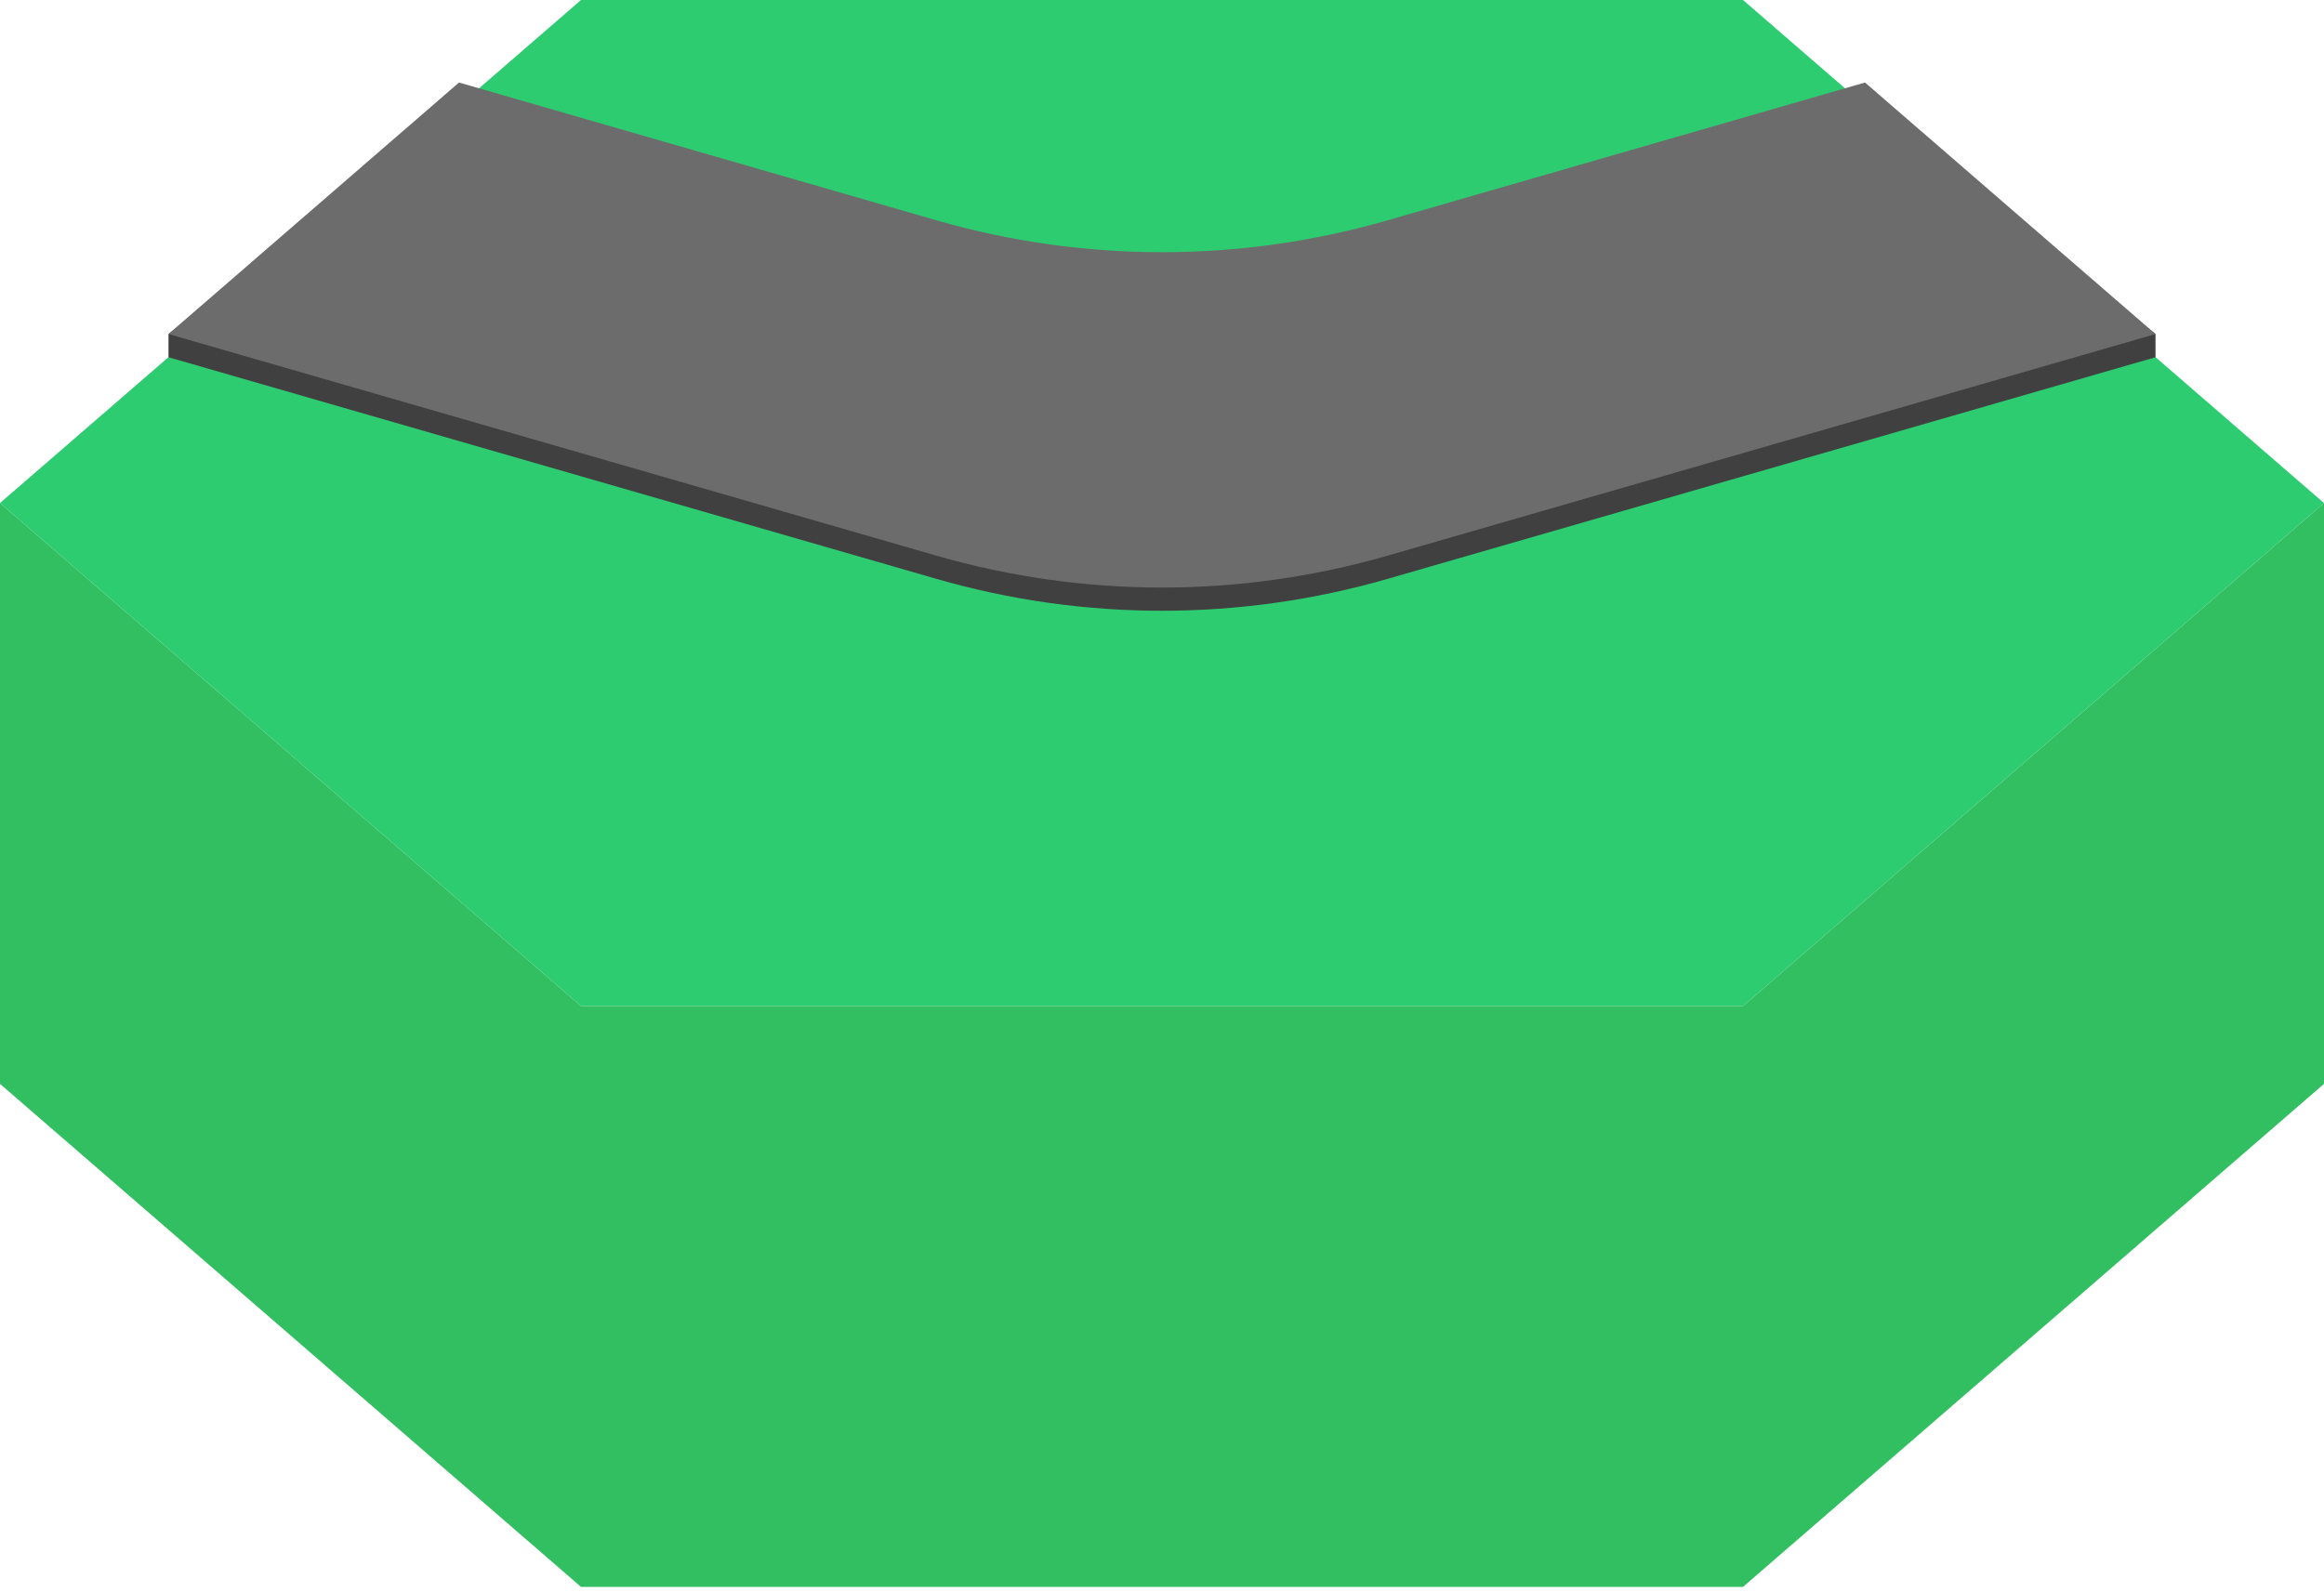
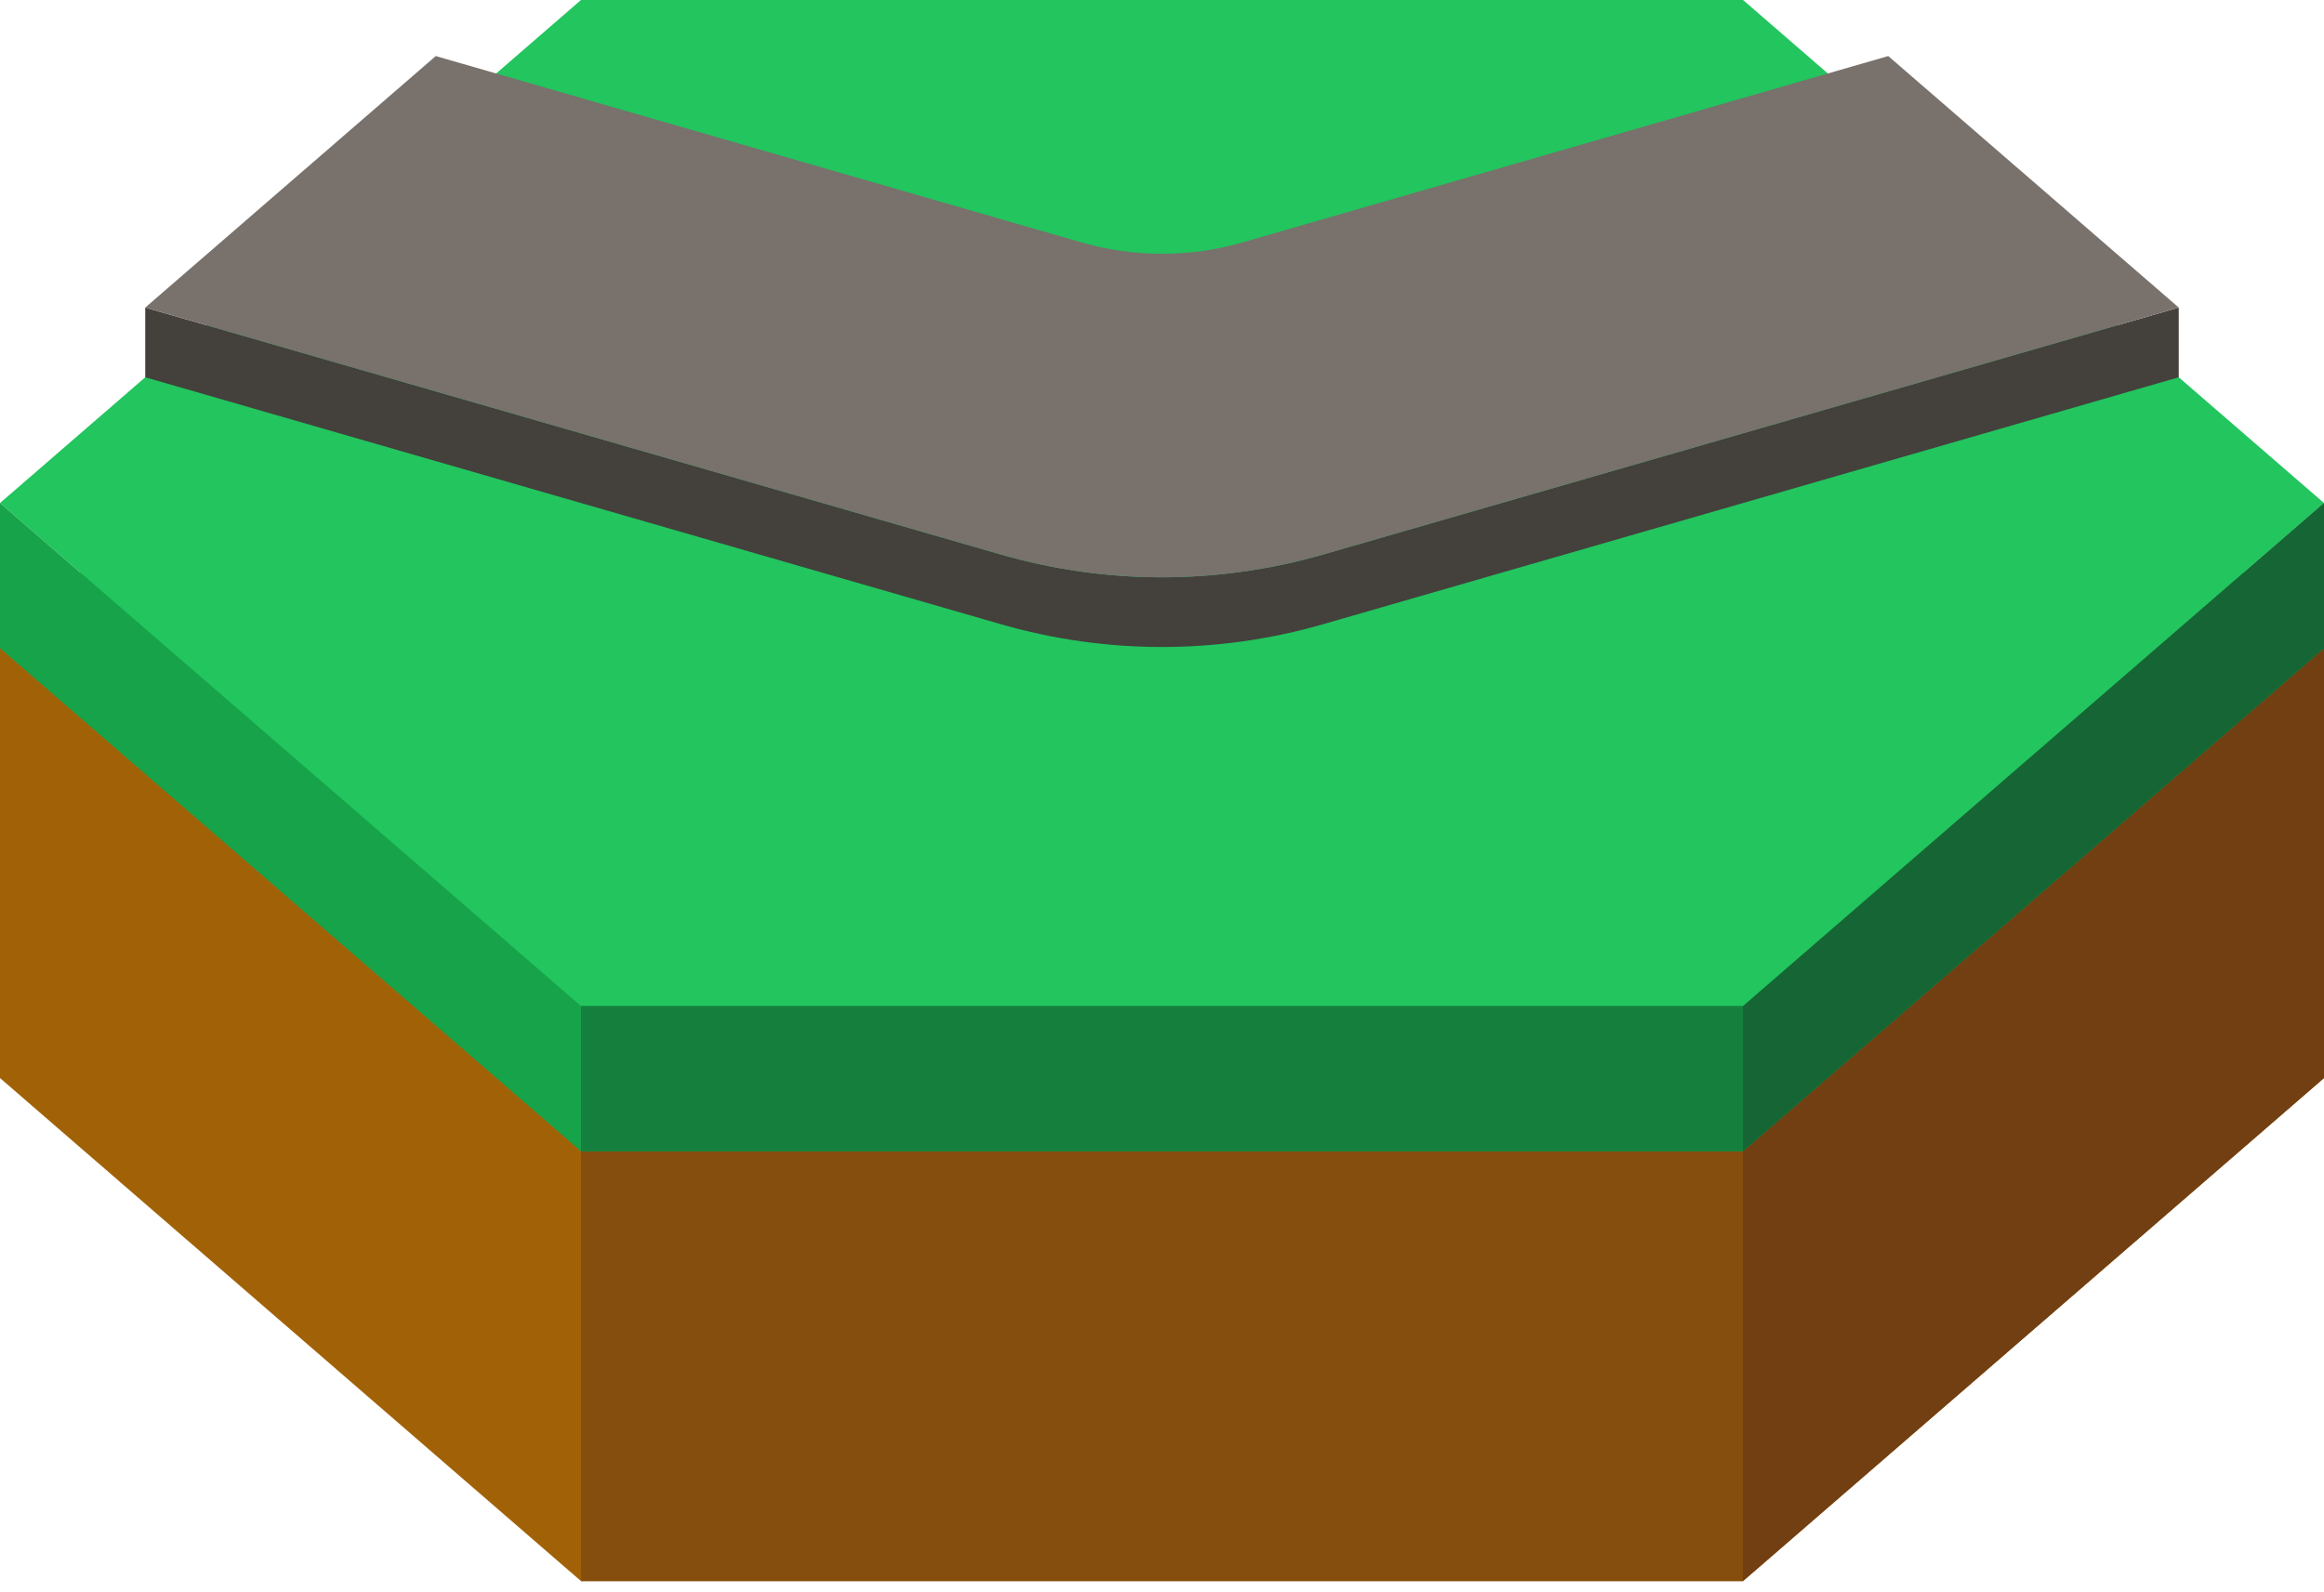
<svg xmlns="http://www.w3.org/2000/svg" width="200" height="137" viewBox="0 0 200 137" fill="none">
-   <path d="M150 0L200 43.301L150 86.603H50L0 43.301L50 0H150Z" fill="#2ECC71" />
-   <path d="M118 21.369L160.5 9.1L185.5 28.753V30.751L150 40.999L119.415 49.828C106.73 53.49 93.269 53.49 80.585 49.828L50 40.999L14.5 30.751V28.753L39.5 9.1L83 21.657L100 26.565L118 21.369Z" fill="#414040" />
-   <path d="M160.5 7.103L185.5 28.754L119.415 47.831C106.73 51.492 93.269 51.492 80.585 47.831L14.5 28.754L39.5 7.103L80.585 18.963C93.269 22.625 106.73 22.625 119.415 18.963L160.5 7.103Z" fill="#6C6C6C" />
-   <path d="M50 86.603L0 43.301V93.3L50 136.6H150L200 93.3V43.301L150 86.603H50Z" fill="#31BF61" />
+   <path d="M150 12L200 55.301L150 98.603H50L0 55.301L50 12H150Z" fill="#22C55E" />
+   <path d="M50 98.603L0 55.301V92.8L50 136.101H150L200 92.8V55.301L150 98.603H50Z" fill="#A16207" />
+   <path d="M200 55.301L150 98.603V136.101L200 92.8V55.301Z" fill="#713F12" />
+   <path d="M150 98.603H50V136.101H150V98.603Z" fill="#854D0E" />
+   <path d="M150 0L200 43.301L150 86.603H50L0 43.301L50 0H150Z" fill="#22C55E" />
+   <path d="M150 43.301L187.5 32.476V26.476L150 37.301L113.868 47.732C104.807 50.347 95.192 50.347 86.132 47.732L50 37.301L12.5 26.476V32.476L50 43.301L86.132 53.732C95.192 56.347 104.807 56.347 113.868 53.732L150 43.301Z" fill="#44403C" />
+   <path d="M12.5 26.476L25 15.65L37.5 4.825L93.066 20.866C97.596 22.174 102.404 22.174 106.934 20.866L162.5 4.825L175 15.65L187.5 26.476L113.868 47.732C104.807 50.347 95.192 50.347 86.132 47.732L12.5 26.476Z" fill="#78716C" />
+   <path d="M0 43.301L50 86.603H150L200 43.301V55.801L150 99.102H50L0 55.801V43.301Z" fill="#16A34A" />
+   <path d="M200 43.301L150 86.603V99.102L200 55.801V43.301Z" fill="#166534" />
+   <path d="M150 86.603H50V99.102H150V86.603Z" fill="#15803D" />
</svg>
